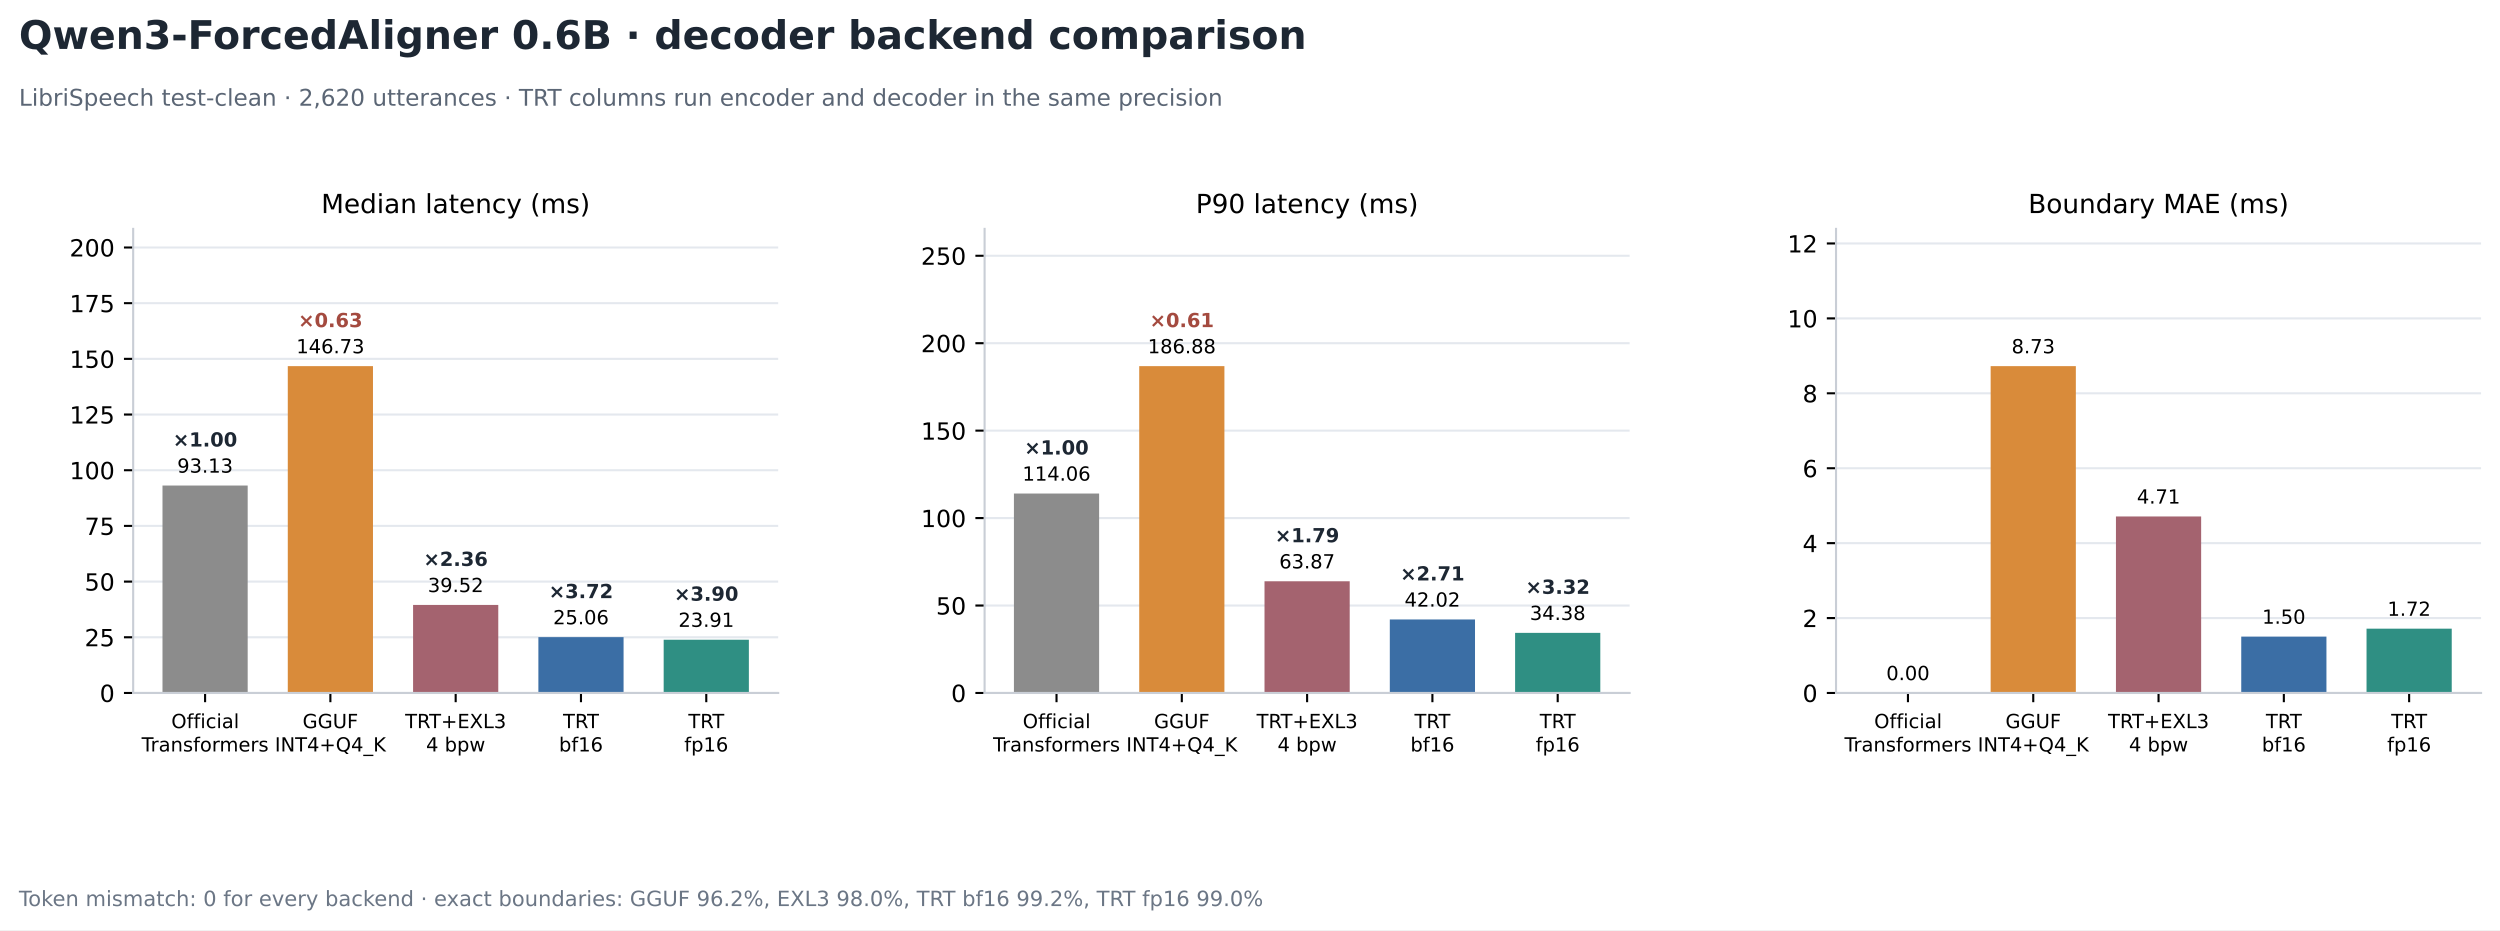
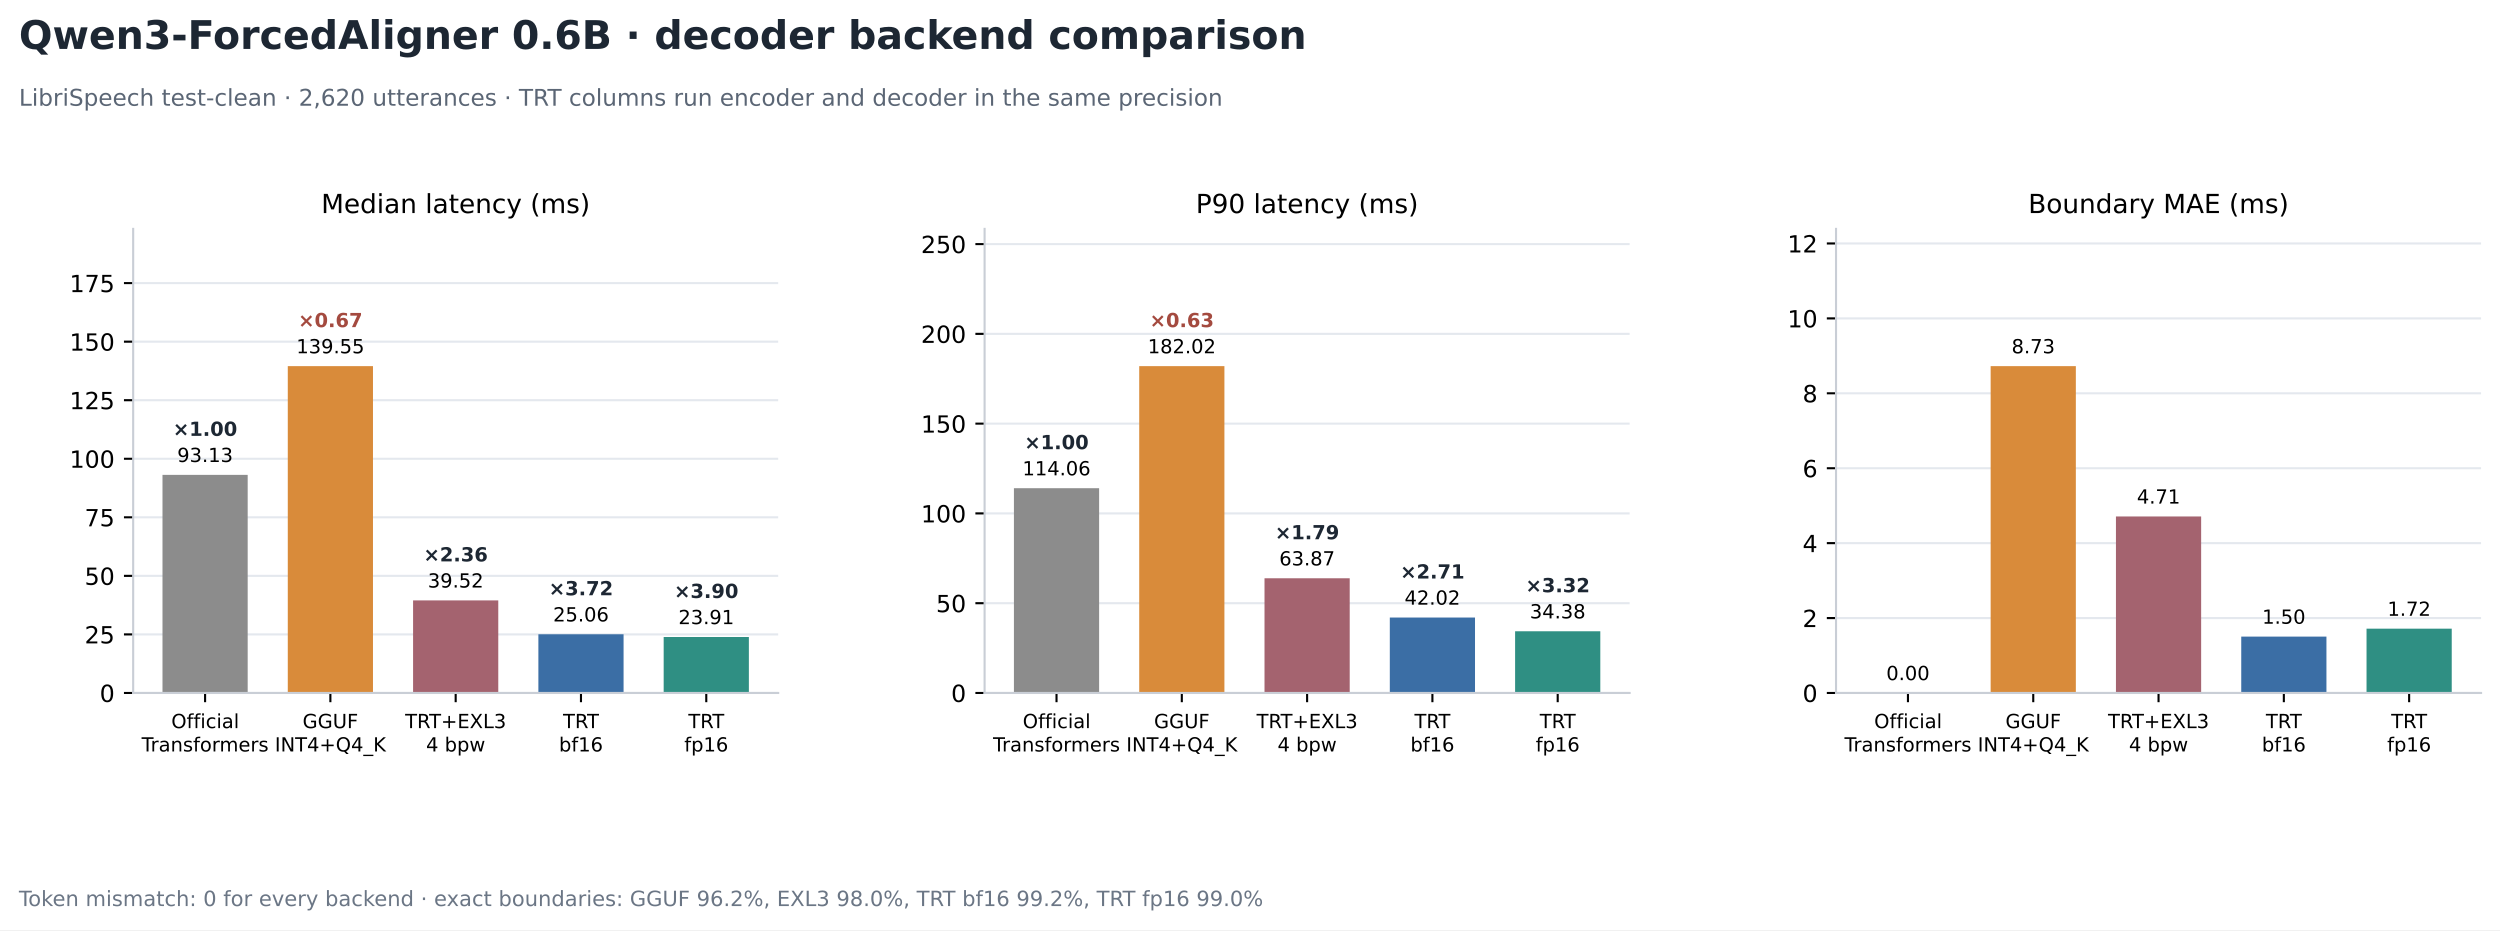
<svg xmlns="http://www.w3.org/2000/svg" xmlns:xlink="http://www.w3.org/1999/xlink" width="950.256pt" height="353.52pt" viewBox="0 0 950.256 353.52" version="1.1">
  <defs>
    <style type="text/css">*{stroke-linejoin: round; stroke-linecap: butt}</style>
  </defs>
  <g id="figure_1">
    <g id="patch_1">
      <path d="M 0 353.52 L 950.256 353.52 L 950.256 -0 L 0 -0 z " style="fill: #ffffff" />
    </g>
    <g id="axes_1">
      <g id="patch_2">
        <path d="M 50.616 263.398 L 295.792 263.398 L 295.792 86.998 L 50.616 86.998 z " style="fill: #ffffff" />
      </g>
      <g id="matplotlib.axis_1">
        <g id="xtick_1">
          <g id="line2d_1">
            <defs>
-               <path id="mdfc0610bb8" d="M 0 0 L 0 3.5 " style="stroke: #000000; stroke-width: 0.8" />
+               <path id="m111282c59d" d="M 0 0 L 0 3.5 " style="stroke: #000000; stroke-width: 0.8" />
            </defs>
            <g>
-               <use xlink:href="#mdfc0610bb8" x="77.953" y="263.398" style="stroke: #000000; stroke-width: 0.8" />
+               <use xlink:href="#m111282c59d" x="77.953" y="263.398" style="stroke: #000000; stroke-width: 0.8" />
            </g>
          </g>
          <g id="text_1">
            <text style="font-size: 7.4px; font-family: 'DejaVu Sans'" transform="translate(65.10534 276.7612)">Official</text>
            <text style="font-size: 7.4px; font-family: 'DejaVu Sans'" transform="translate(53.82438 285.6432)">Transformers</text>
          </g>
        </g>
        <g id="xtick_2">
          <g id="line2d_2">
            <g>
-               <use xlink:href="#mdfc0610bb8" x="125.578" y="263.398" style="stroke: #000000; stroke-width: 0.8" />
+               <use xlink:href="#m111282c59d" x="125.578" y="263.398" style="stroke: #000000; stroke-width: 0.8" />
            </g>
          </g>
          <g id="text_2">
            <text style="font-size: 7.4px; font-family: 'DejaVu Sans'" transform="translate(115.0086 276.7606)">GGUF</text>
            <text style="font-size: 7.4px; font-family: 'DejaVu Sans'" transform="translate(104.4613 285.6421)">INT4+Q4_K</text>
          </g>
        </g>
        <g id="xtick_3">
          <g id="line2d_3">
            <g>
-               <use xlink:href="#mdfc0610bb8" x="173.204" y="263.398" style="stroke: #000000; stroke-width: 0.8" />
+               <use xlink:href="#m111282c59d" x="173.204" y="263.398" style="stroke: #000000; stroke-width: 0.8" />
            </g>
          </g>
          <g id="text_3">
            <text style="font-size: 7.4px; font-family: 'DejaVu Sans'" transform="translate(153.994 276.7606)">TRT+EXL3</text>
            <text style="font-size: 7.4px; font-family: 'DejaVu Sans'" transform="translate(161.9501 285.6427)">4 bpw</text>
          </g>
        </g>
        <g id="xtick_4">
          <g id="line2d_4">
            <g>
-               <use xlink:href="#mdfc0610bb8" x="220.829" y="263.398" style="stroke: #000000; stroke-width: 0.8" />
+               <use xlink:href="#m111282c59d" x="220.829" y="263.398" style="stroke: #000000; stroke-width: 0.8" />
            </g>
          </g>
          <g id="text_4">
            <text style="font-size: 7.4px; font-family: 'DejaVu Sans'" transform="translate(214.0081 276.7606)">TRT</text>
            <text style="font-size: 7.4px; font-family: 'DejaVu Sans'" transform="translate(212.4697 285.6427)">bf16</text>
          </g>
        </g>
        <g id="xtick_5">
          <g id="line2d_5">
            <g>
-               <use xlink:href="#mdfc0610bb8" x="268.455" y="263.398" style="stroke: #000000; stroke-width: 0.8" />
+               <use xlink:href="#m111282c59d" x="268.455" y="263.398" style="stroke: #000000; stroke-width: 0.8" />
            </g>
          </g>
          <g id="text_5">
            <text style="font-size: 7.4px; font-family: 'DejaVu Sans'" transform="translate(261.6335 276.7606)">TRT</text>
            <text style="font-size: 7.4px; font-family: 'DejaVu Sans'" transform="translate(260.0951 285.6427)">fp16</text>
          </g>
        </g>
      </g>
      <g id="matplotlib.axis_2">
        <g id="ytick_1">
          <g id="line2d_6">
-             <path d="M 50.616 263.398 L 295.792 263.398 " clip-path="url(#ped32c83db3)" style="fill: none; stroke: #e4e8ee; stroke-width: 0.8; stroke-linecap: square" />
+             <path d="M 50.616 263.398 L 295.792 263.398 " clip-path="url(#pd861df0811)" style="fill: none; stroke: #e4e8ee; stroke-width: 0.8; stroke-linecap: square" />
          </g>
          <g id="line2d_7">
            <defs>
-               <path id="m15ec17595a" d="M 0 0 L -3.5 0 " style="stroke: #000000; stroke-width: 0.8" />
+               <path id="m800e1eadc6" d="M 0 0 L -3.5 0 " style="stroke: #000000; stroke-width: 0.8" />
            </defs>
            <g>
-               <use xlink:href="#m15ec17595a" x="50.616" y="263.398" style="stroke: #000000; stroke-width: 0.8" />
+               <use xlink:href="#m800e1eadc6" x="50.616" y="263.398" style="stroke: #000000; stroke-width: 0.8" />
            </g>
          </g>
          <g id="text_6">
            <text style="font-size: 9px; font-family: 'DejaVu Sans'; text-anchor: end" x="43.616" y="266.817" transform="rotate(-0 43.616 266.8166)">0</text>
          </g>
        </g>
        <g id="ytick_2">
          <g id="line2d_8">
-             <path d="M 50.616 242.232 L 295.792 242.232 " clip-path="url(#ped32c83db3)" style="fill: none; stroke: #e4e8ee; stroke-width: 0.8; stroke-linecap: square" />
+             <path d="M 50.616 241.142 L 295.792 241.142 " clip-path="url(#pd861df0811)" style="fill: none; stroke: #e4e8ee; stroke-width: 0.8; stroke-linecap: square" />
          </g>
          <g id="line2d_9">
            <g>
-               <use xlink:href="#m15ec17595a" x="50.616" y="242.232" style="stroke: #000000; stroke-width: 0.8" />
+               <use xlink:href="#m800e1eadc6" x="50.616" y="241.142" style="stroke: #000000; stroke-width: 0.8" />
            </g>
          </g>
          <g id="text_7">
-             <text style="font-size: 9px; font-family: 'DejaVu Sans'; text-anchor: end" x="43.616" y="245.65" transform="rotate(-0 43.616 245.6505)">25</text>
+             <text style="font-size: 9px; font-family: 'DejaVu Sans'; text-anchor: end" x="43.616" y="244.561" transform="rotate(-0 43.616 244.5614)">25</text>
          </g>
        </g>
        <g id="ytick_3">
          <g id="line2d_10">
-             <path d="M 50.616 221.065 L 295.792 221.065 " clip-path="url(#ped32c83db3)" style="fill: none; stroke: #e4e8ee; stroke-width: 0.8; stroke-linecap: square" />
+             <path d="M 50.616 218.887 L 295.792 218.887 " clip-path="url(#pd861df0811)" style="fill: none; stroke: #e4e8ee; stroke-width: 0.8; stroke-linecap: square" />
          </g>
          <g id="line2d_11">
            <g>
-               <use xlink:href="#m15ec17595a" x="50.616" y="221.065" style="stroke: #000000; stroke-width: 0.8" />
+               <use xlink:href="#m800e1eadc6" x="50.616" y="218.887" style="stroke: #000000; stroke-width: 0.8" />
            </g>
          </g>
          <g id="text_8">
-             <text style="font-size: 9px; font-family: 'DejaVu Sans'; text-anchor: end" x="43.616" y="224.484" transform="rotate(-0 43.616 224.4844)">50</text>
+             <text style="font-size: 9px; font-family: 'DejaVu Sans'; text-anchor: end" x="43.616" y="222.306" transform="rotate(-0 43.616 222.3061)">50</text>
          </g>
        </g>
        <g id="ytick_4">
          <g id="line2d_12">
-             <path d="M 50.616 199.899 L 295.792 199.899 " clip-path="url(#ped32c83db3)" style="fill: none; stroke: #e4e8ee; stroke-width: 0.8; stroke-linecap: square" />
+             <path d="M 50.616 196.632 L 295.792 196.632 " clip-path="url(#pd861df0811)" style="fill: none; stroke: #e4e8ee; stroke-width: 0.8; stroke-linecap: square" />
          </g>
          <g id="line2d_13">
            <g>
-               <use xlink:href="#m15ec17595a" x="50.616" y="199.899" style="stroke: #000000; stroke-width: 0.8" />
+               <use xlink:href="#m800e1eadc6" x="50.616" y="196.632" style="stroke: #000000; stroke-width: 0.8" />
            </g>
          </g>
          <g id="text_9">
-             <text style="font-size: 9px; font-family: 'DejaVu Sans'; text-anchor: end" x="43.616" y="203.318" transform="rotate(-0 43.616 203.3182)">75</text>
+             <text style="font-size: 9px; font-family: 'DejaVu Sans'; text-anchor: end" x="43.616" y="200.051" transform="rotate(-0 43.616 200.0509)">75</text>
          </g>
        </g>
        <g id="ytick_5">
          <g id="line2d_14">
-             <path d="M 50.616 178.733 L 295.792 178.733 " clip-path="url(#ped32c83db3)" style="fill: none; stroke: #e4e8ee; stroke-width: 0.8; stroke-linecap: square" />
+             <path d="M 50.616 174.377 L 295.792 174.377 " clip-path="url(#pd861df0811)" style="fill: none; stroke: #e4e8ee; stroke-width: 0.8; stroke-linecap: square" />
          </g>
          <g id="line2d_15">
            <g>
-               <use xlink:href="#m15ec17595a" x="50.616" y="178.733" style="stroke: #000000; stroke-width: 0.8" />
+               <use xlink:href="#m800e1eadc6" x="50.616" y="174.377" style="stroke: #000000; stroke-width: 0.8" />
            </g>
          </g>
          <g id="text_10">
-             <text style="font-size: 9px; font-family: 'DejaVu Sans'; text-anchor: end" x="43.616" y="182.152" transform="rotate(-0 43.616 182.1521)">100</text>
+             <text style="font-size: 9px; font-family: 'DejaVu Sans'; text-anchor: end" x="43.616" y="177.796" transform="rotate(-0 43.616 177.7957)">100</text>
          </g>
        </g>
        <g id="ytick_6">
          <g id="line2d_16">
-             <path d="M 50.616 157.567 L 295.792 157.567 " clip-path="url(#ped32c83db3)" style="fill: none; stroke: #e4e8ee; stroke-width: 0.8; stroke-linecap: square" />
+             <path d="M 50.616 152.122 L 295.792 152.122 " clip-path="url(#pd861df0811)" style="fill: none; stroke: #e4e8ee; stroke-width: 0.8; stroke-linecap: square" />
          </g>
          <g id="line2d_17">
            <g>
-               <use xlink:href="#m15ec17595a" x="50.616" y="157.567" style="stroke: #000000; stroke-width: 0.8" />
+               <use xlink:href="#m800e1eadc6" x="50.616" y="152.122" style="stroke: #000000; stroke-width: 0.8" />
            </g>
          </g>
          <g id="text_11">
-             <text style="font-size: 9px; font-family: 'DejaVu Sans'; text-anchor: end" x="43.616" y="160.986" transform="rotate(-0 43.616 160.986)">125</text>
+             <text style="font-size: 9px; font-family: 'DejaVu Sans'; text-anchor: end" x="43.616" y="155.54" transform="rotate(-0 43.616 155.5405)">125</text>
          </g>
        </g>
        <g id="ytick_7">
          <g id="line2d_18">
-             <path d="M 50.616 136.401 L 295.792 136.401 " clip-path="url(#ped32c83db3)" style="fill: none; stroke: #e4e8ee; stroke-width: 0.8; stroke-linecap: square" />
+             <path d="M 50.616 129.866 L 295.792 129.866 " clip-path="url(#pd861df0811)" style="fill: none; stroke: #e4e8ee; stroke-width: 0.8; stroke-linecap: square" />
          </g>
          <g id="line2d_19">
            <g>
-               <use xlink:href="#m15ec17595a" x="50.616" y="136.401" style="stroke: #000000; stroke-width: 0.8" />
+               <use xlink:href="#m800e1eadc6" x="50.616" y="129.866" style="stroke: #000000; stroke-width: 0.8" />
            </g>
          </g>
          <g id="text_12">
-             <text style="font-size: 9px; font-family: 'DejaVu Sans'; text-anchor: end" x="43.616" y="139.82" transform="rotate(-0 43.616 139.8199)">150</text>
+             <text style="font-size: 9px; font-family: 'DejaVu Sans'; text-anchor: end" x="43.616" y="133.285" transform="rotate(-0 43.616 133.2852)">150</text>
          </g>
        </g>
        <g id="ytick_8">
          <g id="line2d_20">
-             <path d="M 50.616 115.235 L 295.792 115.235 " clip-path="url(#ped32c83db3)" style="fill: none; stroke: #e4e8ee; stroke-width: 0.8; stroke-linecap: square" />
+             <path d="M 50.616 107.611 L 295.792 107.611 " clip-path="url(#pd861df0811)" style="fill: none; stroke: #e4e8ee; stroke-width: 0.8; stroke-linecap: square" />
          </g>
          <g id="line2d_21">
            <g>
-               <use xlink:href="#m15ec17595a" x="50.616" y="115.235" style="stroke: #000000; stroke-width: 0.8" />
+               <use xlink:href="#m800e1eadc6" x="50.616" y="107.611" style="stroke: #000000; stroke-width: 0.8" />
            </g>
          </g>
          <g id="text_13">
-             <text style="font-size: 9px; font-family: 'DejaVu Sans'; text-anchor: end" x="43.616" y="118.654" transform="rotate(-0 43.616 118.6538)">175</text>
-           </g>
-         </g>
-         <g id="ytick_9">
-           <g id="line2d_22">
-             <path d="M 50.616 94.069 L 295.792 94.069 " clip-path="url(#ped32c83db3)" style="fill: none; stroke: #e4e8ee; stroke-width: 0.8; stroke-linecap: square" />
-           </g>
-           <g id="line2d_23">
-             <g>
-               <use xlink:href="#m15ec17595a" x="50.616" y="94.069" style="stroke: #000000; stroke-width: 0.8" />
-             </g>
-           </g>
-           <g id="text_14">
-             <text style="font-size: 9px; font-family: 'DejaVu Sans'; text-anchor: end" x="43.616" y="97.488" transform="rotate(-0 43.616 97.48765)">200</text>
+             <text style="font-size: 9px; font-family: 'DejaVu Sans'; text-anchor: end" x="43.616" y="111.03" transform="rotate(-0 43.616 111.03)">175</text>
          </g>
        </g>
      </g>
      <g id="patch_3">
-         <path d="M 61.76 263.398 L 94.146 263.398 L 94.146 184.552 L 61.76 184.552 z " clip-path="url(#ped32c83db3)" style="fill: #8c8c8c" />
+         <path d="M 61.76 263.398 L 94.146 263.398 L 94.146 180.495 L 61.76 180.495 z " clip-path="url(#pd861df0811)" style="fill: #8c8c8c" />
      </g>
      <g id="patch_4">
-         <path d="M 109.386 263.398 L 141.771 263.398 L 141.771 139.172 L 109.386 139.172 z " clip-path="url(#ped32c83db3)" style="fill: #d98b3a" />
+         <path d="M 109.386 263.398 L 141.771 263.398 L 141.771 139.172 L 109.386 139.172 z " clip-path="url(#pd861df0811)" style="fill: #d98b3a" />
      </g>
      <g id="patch_5">
-         <path d="M 157.011 263.398 L 189.397 263.398 L 189.397 229.94 L 157.011 229.94 z " clip-path="url(#ped32c83db3)" style="fill: #a4636f" />
+         <path d="M 157.011 263.398 L 189.397 263.398 L 189.397 228.219 L 157.011 228.219 z " clip-path="url(#pd861df0811)" style="fill: #a4636f" />
      </g>
      <g id="patch_6">
-         <path d="M 204.637 263.398 L 237.022 263.398 L 237.022 242.183 L 204.637 242.183 z " clip-path="url(#ped32c83db3)" style="fill: #3b6ea5" />
+         <path d="M 204.637 263.398 L 237.022 263.398 L 237.022 241.091 L 204.637 241.091 z " clip-path="url(#pd861df0811)" style="fill: #3b6ea5" />
      </g>
      <g id="patch_7">
-         <path d="M 252.262 263.398 L 284.647 263.398 L 284.647 243.157 L 252.262 243.157 z " clip-path="url(#ped32c83db3)" style="fill: #2f8f83" />
+         <path d="M 252.262 263.398 L 284.647 263.398 L 284.647 242.116 L 252.262 242.116 z " clip-path="url(#pd861df0811)" style="fill: #2f8f83" />
      </g>
      <g id="patch_8">
        <path d="M 50.616 263.398 L 50.616 86.998 " style="fill: none; stroke: #c9ced6; stroke-width: 0.8; stroke-linejoin: miter; stroke-linecap: square" />
      </g>
      <g id="patch_9">
        <path d="M 50.616 263.398 L 295.792 263.398 " style="fill: none; stroke: #c9ced6; stroke-width: 0.8; stroke-linejoin: miter; stroke-linecap: square" />
      </g>
+       <g id="text_14">
+         <text style="font-size: 7.4px; font-family: 'DejaVu Sans'; text-anchor: middle" x="77.953" y="175.611" transform="rotate(-0 77.95301 175.6113)">93.13</text>
+       </g>
      <g id="text_15">
-         <text style="font-size: 7.4px; font-family: 'DejaVu Sans'; text-anchor: middle" x="77.953" y="179.668" transform="rotate(-0 77.95301 179.6683)">93.13</text>
+         <text style="font-size: 7.4px; font-family: 'DejaVu Sans'; text-anchor: middle" x="125.578" y="134.289" transform="rotate(-0 125.5785 134.2889)">139.55</text>
      </g>
      <g id="text_16">
-         <text style="font-size: 7.4px; font-family: 'DejaVu Sans'; text-anchor: middle" x="125.578" y="134.289" transform="rotate(-0 125.5785 134.2889)">146.73</text>
+         <text style="font-size: 7.4px; font-family: 'DejaVu Sans'; text-anchor: middle" x="173.204" y="223.336" transform="rotate(-0 173.2039 223.3356)">39.52</text>
      </g>
      <g id="text_17">
-         <text style="font-size: 7.4px; font-family: 'DejaVu Sans'; text-anchor: middle" x="173.204" y="225.057" transform="rotate(-0 173.2039 225.0571)">39.52</text>
+         <text style="font-size: 7.4px; font-family: 'DejaVu Sans'; text-anchor: middle" x="220.829" y="236.208" transform="rotate(-0 220.8294 236.2079)">25.06</text>
      </g>
      <g id="text_18">
-         <text style="font-size: 7.4px; font-family: 'DejaVu Sans'; text-anchor: middle" x="220.829" y="237.299" transform="rotate(-0 220.8294 237.2995)">25.06</text>
+         <text style="font-size: 7.4px; font-family: 'DejaVu Sans'; text-anchor: middle" x="268.455" y="237.232" transform="rotate(-0 268.4548 237.2324)">23.91</text>
      </g>
      <g id="text_19">
-         <text style="font-size: 7.4px; font-family: 'DejaVu Sans'; text-anchor: middle" x="268.455" y="238.274" transform="rotate(-0 268.4548 238.2739)">23.91</text>
+         <text style="font-weight: 700; font-size: 7.4px; font-family: 'DejaVu Sans'; text-anchor: middle; fill: #1d2733" x="77.953" y="165.673" transform="rotate(-0 77.95301 165.6733)">×1.00</text>
      </g>
      <g id="text_20">
-         <text style="font-weight: 700; font-size: 7.4px; font-family: 'DejaVu Sans'; text-anchor: middle; fill: #1d2733" x="77.953" y="169.73" transform="rotate(-0 77.95301 169.7303)">×1.00</text>
+         <text style="font-weight: 700; font-size: 7.4px; font-family: 'DejaVu Sans'; text-anchor: middle; fill: #a44a3f" x="125.578" y="124.351" transform="rotate(-0 125.5785 124.3509)">×0.67</text>
      </g>
      <g id="text_21">
-         <text style="font-weight: 700; font-size: 7.4px; font-family: 'DejaVu Sans'; text-anchor: middle; fill: #a44a3f" x="125.578" y="124.351" transform="rotate(-0 125.5785 124.3509)">×0.63</text>
+         <text style="font-weight: 700; font-size: 7.4px; font-family: 'DejaVu Sans'; text-anchor: middle; fill: #1d2733" x="173.204" y="213.398" transform="rotate(-0 173.2039 213.3976)">×2.36</text>
      </g>
      <g id="text_22">
-         <text style="font-weight: 700; font-size: 7.4px; font-family: 'DejaVu Sans'; text-anchor: middle; fill: #1d2733" x="173.204" y="215.119" transform="rotate(-0 173.2039 215.1191)">×2.36</text>
+         <text style="font-weight: 700; font-size: 7.4px; font-family: 'DejaVu Sans'; text-anchor: middle; fill: #1d2733" x="220.829" y="226.27" transform="rotate(-0 220.8294 226.2698)">×3.72</text>
      </g>
      <g id="text_23">
-         <text style="font-weight: 700; font-size: 7.4px; font-family: 'DejaVu Sans'; text-anchor: middle; fill: #1d2733" x="220.829" y="227.361" transform="rotate(-0 220.8294 227.3615)">×3.72</text>
+         <text style="font-weight: 700; font-size: 7.4px; font-family: 'DejaVu Sans'; text-anchor: middle; fill: #1d2733" x="268.455" y="227.294" transform="rotate(-0 268.4548 227.2944)">×3.90</text>
      </g>
      <g id="text_24">
-         <text style="font-weight: 700; font-size: 7.4px; font-family: 'DejaVu Sans'; text-anchor: middle; fill: #1d2733" x="268.455" y="228.336" transform="rotate(-0 268.4548 228.3359)">×3.90</text>
-       </g>
-       <g id="text_25">
        <text style="font-size: 10px; font-family: 'DejaVu Sans'; text-anchor: middle" x="173.204" y="80.998" transform="rotate(-0 173.2039 80.99766)">Median latency (ms)</text>
      </g>
    </g>
    <g id="axes_2">
      <g id="patch_10">
        <path d="M 374.248 263.398 L 619.424 263.398 L 619.424 86.998 L 374.248 86.998 z " style="fill: #ffffff" />
      </g>
      <g id="matplotlib.axis_3">
        <g id="xtick_6">
-           <g id="line2d_24">
-             <g>
-               <use xlink:href="#mdfc0610bb8" x="401.585" y="263.398" style="stroke: #000000; stroke-width: 0.8" />
-             </g>
-           </g>
-           <g id="text_26">
+           <g id="line2d_22">
+             <g>
+               <use xlink:href="#m111282c59d" x="401.585" y="263.398" style="stroke: #000000; stroke-width: 0.8" />
+             </g>
+           </g>
+           <g id="text_25">
            <text style="font-size: 7.4px; font-family: 'DejaVu Sans'" transform="translate(388.7374 276.7612)">Official</text>
            <text style="font-size: 7.4px; font-family: 'DejaVu Sans'" transform="translate(377.4565 285.6432)">Transformers</text>
          </g>
        </g>
        <g id="xtick_7">
-           <g id="line2d_25">
-             <g>
-               <use xlink:href="#mdfc0610bb8" x="449.211" y="263.398" style="stroke: #000000; stroke-width: 0.8" />
-             </g>
-           </g>
-           <g id="text_27">
+           <g id="line2d_23">
+             <g>
+               <use xlink:href="#m111282c59d" x="449.211" y="263.398" style="stroke: #000000; stroke-width: 0.8" />
+             </g>
+           </g>
+           <g id="text_26">
            <text style="font-size: 7.4px; font-family: 'DejaVu Sans'" transform="translate(438.6407 276.7606)">GGUF</text>
            <text style="font-size: 7.4px; font-family: 'DejaVu Sans'" transform="translate(428.0934 285.6421)">INT4+Q4_K</text>
          </g>
        </g>
        <g id="xtick_8">
-           <g id="line2d_26">
-             <g>
-               <use xlink:href="#mdfc0610bb8" x="496.836" y="263.398" style="stroke: #000000; stroke-width: 0.8" />
-             </g>
-           </g>
-           <g id="text_28">
+           <g id="line2d_24">
+             <g>
+               <use xlink:href="#m111282c59d" x="496.836" y="263.398" style="stroke: #000000; stroke-width: 0.8" />
+             </g>
+           </g>
+           <g id="text_27">
            <text style="font-size: 7.4px; font-family: 'DejaVu Sans'" transform="translate(477.6261 276.7606)">TRT+EXL3</text>
            <text style="font-size: 7.4px; font-family: 'DejaVu Sans'" transform="translate(485.5822 285.6427)">4 bpw</text>
          </g>
        </g>
        <g id="xtick_9">
-           <g id="line2d_27">
-             <g>
-               <use xlink:href="#mdfc0610bb8" x="544.461" y="263.398" style="stroke: #000000; stroke-width: 0.8" />
-             </g>
-           </g>
-           <g id="text_29">
+           <g id="line2d_25">
+             <g>
+               <use xlink:href="#m111282c59d" x="544.461" y="263.398" style="stroke: #000000; stroke-width: 0.8" />
+             </g>
+           </g>
+           <g id="text_28">
            <text style="font-size: 7.4px; font-family: 'DejaVu Sans'" transform="translate(537.6402 276.7606)">TRT</text>
            <text style="font-size: 7.4px; font-family: 'DejaVu Sans'" transform="translate(536.1018 285.6427)">bf16</text>
          </g>
        </g>
        <g id="xtick_10">
-           <g id="line2d_28">
-             <g>
-               <use xlink:href="#mdfc0610bb8" x="592.087" y="263.398" style="stroke: #000000; stroke-width: 0.8" />
-             </g>
-           </g>
-           <g id="text_30">
+           <g id="line2d_26">
+             <g>
+               <use xlink:href="#m111282c59d" x="592.087" y="263.398" style="stroke: #000000; stroke-width: 0.8" />
+             </g>
+           </g>
+           <g id="text_29">
            <text style="font-size: 7.4px; font-family: 'DejaVu Sans'" transform="translate(585.2656 276.7606)">TRT</text>
            <text style="font-size: 7.4px; font-family: 'DejaVu Sans'" transform="translate(583.7272 285.6427)">fp16</text>
          </g>
        </g>
      </g>
      <g id="matplotlib.axis_4">
+         <g id="ytick_9">
+           <g id="line2d_27">
+             <path d="M 374.248 263.398 L 619.424 263.398 " clip-path="url(#p7e9888cdc1)" style="fill: none; stroke: #e4e8ee; stroke-width: 0.8; stroke-linecap: square" />
+           </g>
+           <g id="line2d_28">
+             <g>
+               <use xlink:href="#m800e1eadc6" x="374.248" y="263.398" style="stroke: #000000; stroke-width: 0.8" />
+             </g>
+           </g>
+           <g id="text_30">
+             <text style="font-size: 9px; font-family: 'DejaVu Sans'; text-anchor: end" x="367.248" y="266.817" transform="rotate(-0 367.2481 266.8166)">0</text>
+           </g>
+         </g>
        <g id="ytick_10">
          <g id="line2d_29">
-             <path d="M 374.248 263.398 L 619.424 263.398 " clip-path="url(#p9fd1237453)" style="fill: none; stroke: #e4e8ee; stroke-width: 0.8; stroke-linecap: square" />
+             <path d="M 374.248 229.274 L 619.424 229.274 " clip-path="url(#p7e9888cdc1)" style="fill: none; stroke: #e4e8ee; stroke-width: 0.8; stroke-linecap: square" />
          </g>
          <g id="line2d_30">
            <g>
-               <use xlink:href="#m15ec17595a" x="374.248" y="263.398" style="stroke: #000000; stroke-width: 0.8" />
+               <use xlink:href="#m800e1eadc6" x="374.248" y="229.274" style="stroke: #000000; stroke-width: 0.8" />
            </g>
          </g>
          <g id="text_31">
-             <text style="font-size: 9px; font-family: 'DejaVu Sans'; text-anchor: end" x="367.248" y="266.817" transform="rotate(-0 367.2481 266.8166)">0</text>
+             <text style="font-size: 9px; font-family: 'DejaVu Sans'; text-anchor: end" x="367.248" y="232.693" transform="rotate(-0 367.2481 232.693)">50</text>
          </g>
        </g>
        <g id="ytick_11">
          <g id="line2d_31">
-             <path d="M 374.248 230.161 L 619.424 230.161 " clip-path="url(#p9fd1237453)" style="fill: none; stroke: #e4e8ee; stroke-width: 0.8; stroke-linecap: square" />
+             <path d="M 374.248 195.15 L 619.424 195.15 " clip-path="url(#p7e9888cdc1)" style="fill: none; stroke: #e4e8ee; stroke-width: 0.8; stroke-linecap: square" />
          </g>
          <g id="line2d_32">
            <g>
-               <use xlink:href="#m15ec17595a" x="374.248" y="230.161" style="stroke: #000000; stroke-width: 0.8" />
+               <use xlink:href="#m800e1eadc6" x="374.248" y="195.15" style="stroke: #000000; stroke-width: 0.8" />
            </g>
          </g>
          <g id="text_32">
-             <text style="font-size: 9px; font-family: 'DejaVu Sans'; text-anchor: end" x="367.248" y="233.58" transform="rotate(-0 367.2481 233.58)">50</text>
+             <text style="font-size: 9px; font-family: 'DejaVu Sans'; text-anchor: end" x="367.248" y="198.569" transform="rotate(-0 367.2481 198.5694)">100</text>
          </g>
        </g>
        <g id="ytick_12">
          <g id="line2d_33">
-             <path d="M 374.248 196.924 L 619.424 196.924 " clip-path="url(#p9fd1237453)" style="fill: none; stroke: #e4e8ee; stroke-width: 0.8; stroke-linecap: square" />
+             <path d="M 374.248 161.027 L 619.424 161.027 " clip-path="url(#p7e9888cdc1)" style="fill: none; stroke: #e4e8ee; stroke-width: 0.8; stroke-linecap: square" />
          </g>
          <g id="line2d_34">
            <g>
-               <use xlink:href="#m15ec17595a" x="374.248" y="196.924" style="stroke: #000000; stroke-width: 0.8" />
+               <use xlink:href="#m800e1eadc6" x="374.248" y="161.027" style="stroke: #000000; stroke-width: 0.8" />
            </g>
          </g>
          <g id="text_33">
-             <text style="font-size: 9px; font-family: 'DejaVu Sans'; text-anchor: end" x="367.248" y="200.343" transform="rotate(-0 367.2481 200.3434)">100</text>
+             <text style="font-size: 9px; font-family: 'DejaVu Sans'; text-anchor: end" x="367.248" y="164.446" transform="rotate(-0 367.2481 164.4458)">150</text>
          </g>
        </g>
        <g id="ytick_13">
          <g id="line2d_35">
-             <path d="M 374.248 163.688 L 619.424 163.688 " clip-path="url(#p9fd1237453)" style="fill: none; stroke: #e4e8ee; stroke-width: 0.8; stroke-linecap: square" />
+             <path d="M 374.248 126.903 L 619.424 126.903 " clip-path="url(#p7e9888cdc1)" style="fill: none; stroke: #e4e8ee; stroke-width: 0.8; stroke-linecap: square" />
          </g>
          <g id="line2d_36">
            <g>
-               <use xlink:href="#m15ec17595a" x="374.248" y="163.688" style="stroke: #000000; stroke-width: 0.8" />
+               <use xlink:href="#m800e1eadc6" x="374.248" y="126.903" style="stroke: #000000; stroke-width: 0.8" />
            </g>
          </g>
          <g id="text_34">
-             <text style="font-size: 9px; font-family: 'DejaVu Sans'; text-anchor: end" x="367.248" y="167.107" transform="rotate(-0 367.2481 167.1067)">150</text>
+             <text style="font-size: 9px; font-family: 'DejaVu Sans'; text-anchor: end" x="367.248" y="130.322" transform="rotate(-0 367.2481 130.3222)">200</text>
          </g>
        </g>
        <g id="ytick_14">
          <g id="line2d_37">
-             <path d="M 374.248 130.451 L 619.424 130.451 " clip-path="url(#p9fd1237453)" style="fill: none; stroke: #e4e8ee; stroke-width: 0.8; stroke-linecap: square" />
+             <path d="M 374.248 92.78 L 619.424 92.78 " clip-path="url(#p7e9888cdc1)" style="fill: none; stroke: #e4e8ee; stroke-width: 0.8; stroke-linecap: square" />
          </g>
          <g id="line2d_38">
            <g>
-               <use xlink:href="#m15ec17595a" x="374.248" y="130.451" style="stroke: #000000; stroke-width: 0.8" />
+               <use xlink:href="#m800e1eadc6" x="374.248" y="92.78" style="stroke: #000000; stroke-width: 0.8" />
            </g>
          </g>
          <g id="text_35">
-             <text style="font-size: 9px; font-family: 'DejaVu Sans'; text-anchor: end" x="367.248" y="133.87" transform="rotate(-0 367.2481 133.8701)">200</text>
-           </g>
-         </g>
-         <g id="ytick_15">
-           <g id="line2d_39">
-             <path d="M 374.248 97.215 L 619.424 97.215 " clip-path="url(#p9fd1237453)" style="fill: none; stroke: #e4e8ee; stroke-width: 0.8; stroke-linecap: square" />
-           </g>
-           <g id="line2d_40">
-             <g>
-               <use xlink:href="#m15ec17595a" x="374.248" y="97.215" style="stroke: #000000; stroke-width: 0.8" />
-             </g>
-           </g>
-           <g id="text_36">
-             <text style="font-size: 9px; font-family: 'DejaVu Sans'; text-anchor: end" x="367.248" y="100.633" transform="rotate(-0 367.2481 100.6335)">250</text>
+             <text style="font-size: 9px; font-family: 'DejaVu Sans'; text-anchor: end" x="367.248" y="96.199" transform="rotate(-0 367.2481 96.19856)">250</text>
          </g>
        </g>
      </g>
      <g id="patch_11">
-         <path d="M 385.392 263.398 L 417.778 263.398 L 417.778 187.58 L 385.392 187.58 z " clip-path="url(#p9fd1237453)" style="fill: #8c8c8c" />
+         <path d="M 385.392 263.398 L 417.778 263.398 L 417.778 185.557 L 385.392 185.557 z " clip-path="url(#p7e9888cdc1)" style="fill: #8c8c8c" />
      </g>
      <g id="patch_12">
-         <path d="M 433.018 263.398 L 465.403 263.398 L 465.403 139.172 L 433.018 139.172 z " clip-path="url(#p9fd1237453)" style="fill: #d98b3a" />
+         <path d="M 433.018 263.398 L 465.403 263.398 L 465.403 139.172 L 433.018 139.172 z " clip-path="url(#p7e9888cdc1)" style="fill: #d98b3a" />
      </g>
      <g id="patch_13">
-         <path d="M 480.643 263.398 L 513.029 263.398 L 513.029 220.94 L 480.643 220.94 z " clip-path="url(#p9fd1237453)" style="fill: #a4636f" />
+         <path d="M 480.643 263.398 L 513.029 263.398 L 513.029 219.807 L 480.643 219.807 z " clip-path="url(#p7e9888cdc1)" style="fill: #a4636f" />
      </g>
      <g id="patch_14">
-         <path d="M 528.269 263.398 L 560.654 263.398 L 560.654 235.463 L 528.269 235.463 z " clip-path="url(#p9fd1237453)" style="fill: #3b6ea5" />
+         <path d="M 528.269 263.398 L 560.654 263.398 L 560.654 234.717 L 528.269 234.717 z " clip-path="url(#p7e9888cdc1)" style="fill: #3b6ea5" />
      </g>
      <g id="patch_15">
-         <path d="M 575.894 263.398 L 608.28 263.398 L 608.28 240.543 L 575.894 240.543 z " clip-path="url(#p9fd1237453)" style="fill: #2f8f83" />
+         <path d="M 575.894 263.398 L 608.28 263.398 L 608.28 239.933 L 575.894 239.933 z " clip-path="url(#p7e9888cdc1)" style="fill: #2f8f83" />
      </g>
      <g id="patch_16">
        <path d="M 374.248 263.398 L 374.248 86.998 " style="fill: none; stroke: #c9ced6; stroke-width: 0.8; stroke-linejoin: miter; stroke-linecap: square" />
      </g>
      <g id="patch_17">
        <path d="M 374.248 263.398 L 619.424 263.398 " style="fill: none; stroke: #c9ced6; stroke-width: 0.8; stroke-linejoin: miter; stroke-linecap: square" />
      </g>
+       <g id="text_36">
+         <text style="font-size: 7.4px; font-family: 'DejaVu Sans'; text-anchor: middle" x="401.585" y="180.673" transform="rotate(-0 401.5851 180.6732)">114.06</text>
+       </g>
      <g id="text_37">
-         <text style="font-size: 7.4px; font-family: 'DejaVu Sans'; text-anchor: middle" x="401.585" y="182.697" transform="rotate(-0 401.5851 182.6966)">114.06</text>
+         <text style="font-size: 7.4px; font-family: 'DejaVu Sans'; text-anchor: middle" x="449.211" y="134.289" transform="rotate(-0 449.2105 134.2889)">182.02</text>
      </g>
      <g id="text_38">
-         <text style="font-size: 7.4px; font-family: 'DejaVu Sans'; text-anchor: middle" x="449.211" y="134.289" transform="rotate(-0 449.2105 134.2889)">186.88</text>
+         <text style="font-size: 7.4px; font-family: 'DejaVu Sans'; text-anchor: middle" x="496.836" y="214.924" transform="rotate(-0 496.836 214.9237)">63.87</text>
      </g>
      <g id="text_39">
-         <text style="font-size: 7.4px; font-family: 'DejaVu Sans'; text-anchor: middle" x="496.836" y="216.057" transform="rotate(-0 496.836 216.0567)">63.87</text>
+         <text style="font-size: 7.4px; font-family: 'DejaVu Sans'; text-anchor: middle" x="544.461" y="229.834" transform="rotate(-0 544.4615 229.8341)">42.02</text>
      </g>
      <g id="text_40">
-         <text style="font-size: 7.4px; font-family: 'DejaVu Sans'; text-anchor: middle" x="544.461" y="230.58" transform="rotate(-0 544.4615 230.5796)">42.02</text>
+         <text style="font-size: 7.4px; font-family: 'DejaVu Sans'; text-anchor: middle" x="592.087" y="235.05" transform="rotate(-0 592.0869 235.05)">34.38</text>
      </g>
      <g id="text_41">
-         <text style="font-size: 7.4px; font-family: 'DejaVu Sans'; text-anchor: middle" x="592.087" y="235.66" transform="rotate(-0 592.0869 235.6599)">34.38</text>
+         <text style="font-weight: 700; font-size: 7.4px; font-family: 'DejaVu Sans'; text-anchor: middle; fill: #1d2733" x="401.585" y="170.735" transform="rotate(-0 401.5851 170.7352)">×1.00</text>
      </g>
      <g id="text_42">
-         <text style="font-weight: 700; font-size: 7.4px; font-family: 'DejaVu Sans'; text-anchor: middle; fill: #1d2733" x="401.585" y="172.759" transform="rotate(-0 401.5851 172.7585)">×1.00</text>
+         <text style="font-weight: 700; font-size: 7.4px; font-family: 'DejaVu Sans'; text-anchor: middle; fill: #a44a3f" x="449.211" y="124.351" transform="rotate(-0 449.2105 124.3509)">×0.63</text>
      </g>
      <g id="text_43">
-         <text style="font-weight: 700; font-size: 7.4px; font-family: 'DejaVu Sans'; text-anchor: middle; fill: #a44a3f" x="449.211" y="124.351" transform="rotate(-0 449.2105 124.3509)">×0.61</text>
+         <text style="font-weight: 700; font-size: 7.4px; font-family: 'DejaVu Sans'; text-anchor: middle; fill: #1d2733" x="496.836" y="204.986" transform="rotate(-0 496.836 204.9857)">×1.79</text>
      </g>
      <g id="text_44">
-         <text style="font-weight: 700; font-size: 7.4px; font-family: 'DejaVu Sans'; text-anchor: middle; fill: #1d2733" x="496.836" y="206.119" transform="rotate(-0 496.836 206.1187)">×1.79</text>
+         <text style="font-weight: 700; font-size: 7.4px; font-family: 'DejaVu Sans'; text-anchor: middle; fill: #1d2733" x="544.461" y="219.896" transform="rotate(-0 544.4615 219.8961)">×2.71</text>
      </g>
      <g id="text_45">
-         <text style="font-weight: 700; font-size: 7.4px; font-family: 'DejaVu Sans'; text-anchor: middle; fill: #1d2733" x="544.461" y="220.642" transform="rotate(-0 544.4615 220.6416)">×2.71</text>
+         <text style="font-weight: 700; font-size: 7.4px; font-family: 'DejaVu Sans'; text-anchor: middle; fill: #1d2733" x="592.087" y="225.112" transform="rotate(-0 592.0869 225.112)">×3.32</text>
      </g>
      <g id="text_46">
-         <text style="font-weight: 700; font-size: 7.4px; font-family: 'DejaVu Sans'; text-anchor: middle; fill: #1d2733" x="592.087" y="225.722" transform="rotate(-0 592.0869 225.7219)">×3.32</text>
-       </g>
-       <g id="text_47">
        <text style="font-size: 10px; font-family: 'DejaVu Sans'; text-anchor: middle" x="496.836" y="80.998" transform="rotate(-0 496.836 80.99766)">P90 latency (ms)</text>
      </g>
    </g>
    <g id="axes_3">
      <g id="patch_18">
        <path d="M 697.88 263.398 L 943.056 263.398 L 943.056 86.998 L 697.88 86.998 z " style="fill: #ffffff" />
      </g>
      <g id="matplotlib.axis_5">
        <g id="xtick_11">
-           <g id="line2d_41">
-             <g>
-               <use xlink:href="#mdfc0610bb8" x="725.217" y="263.398" style="stroke: #000000; stroke-width: 0.8" />
-             </g>
-           </g>
-           <g id="text_48">
+           <g id="line2d_39">
+             <g>
+               <use xlink:href="#m111282c59d" x="725.217" y="263.398" style="stroke: #000000; stroke-width: 0.8" />
+             </g>
+           </g>
+           <g id="text_47">
            <text style="font-size: 7.4px; font-family: 'DejaVu Sans'" transform="translate(712.3695 276.7612)">Official</text>
            <text style="font-size: 7.4px; font-family: 'DejaVu Sans'" transform="translate(701.0886 285.6432)">Transformers</text>
          </g>
        </g>
        <g id="xtick_12">
-           <g id="line2d_42">
-             <g>
-               <use xlink:href="#mdfc0610bb8" x="772.843" y="263.398" style="stroke: #000000; stroke-width: 0.8" />
-             </g>
-           </g>
-           <g id="text_49">
+           <g id="line2d_40">
+             <g>
+               <use xlink:href="#m111282c59d" x="772.843" y="263.398" style="stroke: #000000; stroke-width: 0.8" />
+             </g>
+           </g>
+           <g id="text_48">
            <text style="font-size: 7.4px; font-family: 'DejaVu Sans'" transform="translate(762.2728 276.7606)">GGUF</text>
            <text style="font-size: 7.4px; font-family: 'DejaVu Sans'" transform="translate(751.7255 285.6421)">INT4+Q4_K</text>
          </g>
        </g>
        <g id="xtick_13">
-           <g id="line2d_43">
-             <g>
-               <use xlink:href="#mdfc0610bb8" x="820.468" y="263.398" style="stroke: #000000; stroke-width: 0.8" />
-             </g>
-           </g>
-           <g id="text_50">
+           <g id="line2d_41">
+             <g>
+               <use xlink:href="#m111282c59d" x="820.468" y="263.398" style="stroke: #000000; stroke-width: 0.8" />
+             </g>
+           </g>
+           <g id="text_49">
            <text style="font-size: 7.4px; font-family: 'DejaVu Sans'" transform="translate(801.2582 276.7606)">TRT+EXL3</text>
            <text style="font-size: 7.4px; font-family: 'DejaVu Sans'" transform="translate(809.2143 285.6427)">4 bpw</text>
          </g>
        </g>
        <g id="xtick_14">
-           <g id="line2d_44">
-             <g>
-               <use xlink:href="#mdfc0610bb8" x="868.094" y="263.398" style="stroke: #000000; stroke-width: 0.8" />
-             </g>
-           </g>
-           <g id="text_51">
+           <g id="line2d_42">
+             <g>
+               <use xlink:href="#m111282c59d" x="868.094" y="263.398" style="stroke: #000000; stroke-width: 0.8" />
+             </g>
+           </g>
+           <g id="text_50">
            <text style="font-size: 7.4px; font-family: 'DejaVu Sans'" transform="translate(861.2722 276.7606)">TRT</text>
            <text style="font-size: 7.4px; font-family: 'DejaVu Sans'" transform="translate(859.7339 285.6427)">bf16</text>
          </g>
        </g>
        <g id="xtick_15">
-           <g id="line2d_45">
-             <g>
-               <use xlink:href="#mdfc0610bb8" x="915.719" y="263.398" style="stroke: #000000; stroke-width: 0.8" />
-             </g>
-           </g>
-           <g id="text_52">
+           <g id="line2d_43">
+             <g>
+               <use xlink:href="#m111282c59d" x="915.719" y="263.398" style="stroke: #000000; stroke-width: 0.8" />
+             </g>
+           </g>
+           <g id="text_51">
            <text style="font-size: 7.4px; font-family: 'DejaVu Sans'" transform="translate(908.8977 276.7606)">TRT</text>
            <text style="font-size: 7.4px; font-family: 'DejaVu Sans'" transform="translate(907.3593 285.6427)">fp16</text>
          </g>
        </g>
      </g>
      <g id="matplotlib.axis_6">
+         <g id="ytick_15">
+           <g id="line2d_44">
+             <path d="M 697.88 263.398 L 943.056 263.398 " clip-path="url(#pec90a6c62c)" style="fill: none; stroke: #e4e8ee; stroke-width: 0.8; stroke-linecap: square" />
+           </g>
+           <g id="line2d_45">
+             <g>
+               <use xlink:href="#m800e1eadc6" x="697.88" y="263.398" style="stroke: #000000; stroke-width: 0.8" />
+             </g>
+           </g>
+           <g id="text_52">
+             <text style="font-size: 9px; font-family: 'DejaVu Sans'; text-anchor: end" x="690.88" y="266.817" transform="rotate(-0 690.8802 266.8166)">0</text>
+           </g>
+         </g>
        <g id="ytick_16">
          <g id="line2d_46">
-             <path d="M 697.88 263.398 L 943.056 263.398 " clip-path="url(#pf514de3af2)" style="fill: none; stroke: #e4e8ee; stroke-width: 0.8; stroke-linecap: square" />
+             <path d="M 697.88 234.922 L 943.056 234.922 " clip-path="url(#pec90a6c62c)" style="fill: none; stroke: #e4e8ee; stroke-width: 0.8; stroke-linecap: square" />
          </g>
          <g id="line2d_47">
            <g>
-               <use xlink:href="#m15ec17595a" x="697.88" y="263.398" style="stroke: #000000; stroke-width: 0.8" />
+               <use xlink:href="#m800e1eadc6" x="697.88" y="234.922" style="stroke: #000000; stroke-width: 0.8" />
            </g>
          </g>
          <g id="text_53">
-             <text style="font-size: 9px; font-family: 'DejaVu Sans'; text-anchor: end" x="690.88" y="266.817" transform="rotate(-0 690.8802 266.8166)">0</text>
+             <text style="font-size: 9px; font-family: 'DejaVu Sans'; text-anchor: end" x="690.88" y="238.341" transform="rotate(-0 690.8802 238.341)">2</text>
          </g>
        </g>
        <g id="ytick_17">
          <g id="line2d_48">
-             <path d="M 697.88 234.922 L 943.056 234.922 " clip-path="url(#pf514de3af2)" style="fill: none; stroke: #e4e8ee; stroke-width: 0.8; stroke-linecap: square" />
+             <path d="M 697.88 206.446 L 943.056 206.446 " clip-path="url(#pec90a6c62c)" style="fill: none; stroke: #e4e8ee; stroke-width: 0.8; stroke-linecap: square" />
          </g>
          <g id="line2d_49">
            <g>
-               <use xlink:href="#m15ec17595a" x="697.88" y="234.922" style="stroke: #000000; stroke-width: 0.8" />
+               <use xlink:href="#m800e1eadc6" x="697.88" y="206.446" style="stroke: #000000; stroke-width: 0.8" />
            </g>
          </g>
          <g id="text_54">
-             <text style="font-size: 9px; font-family: 'DejaVu Sans'; text-anchor: end" x="690.88" y="238.341" transform="rotate(-0 690.8802 238.341)">2</text>
+             <text style="font-size: 9px; font-family: 'DejaVu Sans'; text-anchor: end" x="690.88" y="209.865" transform="rotate(-0 690.8802 209.8654)">4</text>
          </g>
        </g>
        <g id="ytick_18">
          <g id="line2d_50">
-             <path d="M 697.88 206.446 L 943.056 206.446 " clip-path="url(#pf514de3af2)" style="fill: none; stroke: #e4e8ee; stroke-width: 0.8; stroke-linecap: square" />
+             <path d="M 697.88 177.971 L 943.056 177.971 " clip-path="url(#pec90a6c62c)" style="fill: none; stroke: #e4e8ee; stroke-width: 0.8; stroke-linecap: square" />
          </g>
          <g id="line2d_51">
            <g>
-               <use xlink:href="#m15ec17595a" x="697.88" y="206.446" style="stroke: #000000; stroke-width: 0.8" />
+               <use xlink:href="#m800e1eadc6" x="697.88" y="177.971" style="stroke: #000000; stroke-width: 0.8" />
            </g>
          </g>
          <g id="text_55">
-             <text style="font-size: 9px; font-family: 'DejaVu Sans'; text-anchor: end" x="690.88" y="209.865" transform="rotate(-0 690.8802 209.8654)">4</text>
+             <text style="font-size: 9px; font-family: 'DejaVu Sans'; text-anchor: end" x="690.88" y="181.39" transform="rotate(-0 690.8802 181.3898)">6</text>
          </g>
        </g>
        <g id="ytick_19">
          <g id="line2d_52">
-             <path d="M 697.88 177.971 L 943.056 177.971 " clip-path="url(#pf514de3af2)" style="fill: none; stroke: #e4e8ee; stroke-width: 0.8; stroke-linecap: square" />
+             <path d="M 697.88 149.495 L 943.056 149.495 " clip-path="url(#pec90a6c62c)" style="fill: none; stroke: #e4e8ee; stroke-width: 0.8; stroke-linecap: square" />
          </g>
          <g id="line2d_53">
            <g>
-               <use xlink:href="#m15ec17595a" x="697.88" y="177.971" style="stroke: #000000; stroke-width: 0.8" />
+               <use xlink:href="#m800e1eadc6" x="697.88" y="149.495" style="stroke: #000000; stroke-width: 0.8" />
            </g>
          </g>
          <g id="text_56">
-             <text style="font-size: 9px; font-family: 'DejaVu Sans'; text-anchor: end" x="690.88" y="181.39" transform="rotate(-0 690.8802 181.3898)">6</text>
+             <text style="font-size: 9px; font-family: 'DejaVu Sans'; text-anchor: end" x="690.88" y="152.914" transform="rotate(-0 690.8802 152.9142)">8</text>
          </g>
        </g>
        <g id="ytick_20">
          <g id="line2d_54">
-             <path d="M 697.88 149.495 L 943.056 149.495 " clip-path="url(#pf514de3af2)" style="fill: none; stroke: #e4e8ee; stroke-width: 0.8; stroke-linecap: square" />
+             <path d="M 697.88 121.02 L 943.056 121.02 " clip-path="url(#pec90a6c62c)" style="fill: none; stroke: #e4e8ee; stroke-width: 0.8; stroke-linecap: square" />
          </g>
          <g id="line2d_55">
            <g>
-               <use xlink:href="#m15ec17595a" x="697.88" y="149.495" style="stroke: #000000; stroke-width: 0.8" />
+               <use xlink:href="#m800e1eadc6" x="697.88" y="121.02" style="stroke: #000000; stroke-width: 0.8" />
            </g>
          </g>
          <g id="text_57">
-             <text style="font-size: 9px; font-family: 'DejaVu Sans'; text-anchor: end" x="690.88" y="152.914" transform="rotate(-0 690.8802 152.9142)">8</text>
+             <text style="font-size: 9px; font-family: 'DejaVu Sans'; text-anchor: end" x="690.88" y="124.439" transform="rotate(-0 690.8802 124.4386)">10</text>
          </g>
        </g>
        <g id="ytick_21">
          <g id="line2d_56">
-             <path d="M 697.88 121.02 L 943.056 121.02 " clip-path="url(#pf514de3af2)" style="fill: none; stroke: #e4e8ee; stroke-width: 0.8; stroke-linecap: square" />
+             <path d="M 697.88 92.544 L 943.056 92.544 " clip-path="url(#pec90a6c62c)" style="fill: none; stroke: #e4e8ee; stroke-width: 0.8; stroke-linecap: square" />
          </g>
          <g id="line2d_57">
            <g>
-               <use xlink:href="#m15ec17595a" x="697.88" y="121.02" style="stroke: #000000; stroke-width: 0.8" />
+               <use xlink:href="#m800e1eadc6" x="697.88" y="92.544" style="stroke: #000000; stroke-width: 0.8" />
            </g>
          </g>
          <g id="text_58">
-             <text style="font-size: 9px; font-family: 'DejaVu Sans'; text-anchor: end" x="690.88" y="124.439" transform="rotate(-0 690.8802 124.4386)">10</text>
-           </g>
-         </g>
-         <g id="ytick_22">
-           <g id="line2d_58">
-             <path d="M 697.88 92.544 L 943.056 92.544 " clip-path="url(#pf514de3af2)" style="fill: none; stroke: #e4e8ee; stroke-width: 0.8; stroke-linecap: square" />
-           </g>
-           <g id="line2d_59">
-             <g>
-               <use xlink:href="#m15ec17595a" x="697.88" y="92.544" style="stroke: #000000; stroke-width: 0.8" />
-             </g>
-           </g>
-           <g id="text_59">
            <text style="font-size: 9px; font-family: 'DejaVu Sans'; text-anchor: end" x="690.88" y="95.963" transform="rotate(-0 690.8802 95.96296)">12</text>
          </g>
        </g>
      </g>
      <g id="patch_19">
-         <path d="M 709.025 263.398 L 741.41 263.398 L 741.41 263.398 L 709.025 263.398 z " clip-path="url(#pf514de3af2)" style="fill: #8c8c8c" />
+         <path d="M 709.025 263.398 L 741.41 263.398 L 741.41 263.398 L 709.025 263.398 z " clip-path="url(#pec90a6c62c)" style="fill: #8c8c8c" />
      </g>
      <g id="patch_20">
-         <path d="M 756.65 263.398 L 789.035 263.398 L 789.035 139.172 L 756.65 139.172 z " clip-path="url(#pf514de3af2)" style="fill: #d98b3a" />
+         <path d="M 756.65 263.398 L 789.035 263.398 L 789.035 139.172 L 756.65 139.172 z " clip-path="url(#pec90a6c62c)" style="fill: #d98b3a" />
      </g>
      <g id="patch_21">
-         <path d="M 804.275 263.398 L 836.661 263.398 L 836.661 196.3 L 804.275 196.3 z " clip-path="url(#pf514de3af2)" style="fill: #a4636f" />
+         <path d="M 804.275 263.398 L 836.661 263.398 L 836.661 196.3 L 804.275 196.3 z " clip-path="url(#pec90a6c62c)" style="fill: #a4636f" />
      </g>
      <g id="patch_22">
-         <path d="M 851.901 263.398 L 884.286 263.398 L 884.286 241.974 L 851.901 241.974 z " clip-path="url(#pf514de3af2)" style="fill: #3b6ea5" />
+         <path d="M 851.901 263.398 L 884.286 263.398 L 884.286 241.974 L 851.901 241.974 z " clip-path="url(#pec90a6c62c)" style="fill: #3b6ea5" />
      </g>
      <g id="patch_23">
-         <path d="M 899.526 263.398 L 931.912 263.398 L 931.912 238.963 L 899.526 238.963 z " clip-path="url(#pf514de3af2)" style="fill: #2f8f83" />
+         <path d="M 899.526 263.398 L 931.912 263.398 L 931.912 238.963 L 899.526 238.963 z " clip-path="url(#pec90a6c62c)" style="fill: #2f8f83" />
      </g>
      <g id="patch_24">
        <path d="M 697.88 263.398 L 697.88 86.998 " style="fill: none; stroke: #c9ced6; stroke-width: 0.8; stroke-linejoin: miter; stroke-linecap: square" />
      </g>
      <g id="patch_25">
        <path d="M 697.88 263.398 L 943.056 263.398 " style="fill: none; stroke: #c9ced6; stroke-width: 0.8; stroke-linejoin: miter; stroke-linecap: square" />
      </g>
+       <g id="text_59">
+         <text style="font-size: 7.4px; font-family: 'DejaVu Sans'; text-anchor: middle" x="725.217" y="258.514" transform="rotate(-0 725.2172 258.5143)">0.00</text>
+       </g>
      <g id="text_60">
-         <text style="font-size: 7.4px; font-family: 'DejaVu Sans'; text-anchor: middle" x="725.217" y="258.514" transform="rotate(-0 725.2172 258.5143)">0.00</text>
+         <text style="font-size: 7.4px; font-family: 'DejaVu Sans'; text-anchor: middle" x="772.843" y="134.289" transform="rotate(-0 772.8426 134.2889)">8.73</text>
      </g>
      <g id="text_61">
-         <text style="font-size: 7.4px; font-family: 'DejaVu Sans'; text-anchor: middle" x="772.843" y="134.289" transform="rotate(-0 772.8426 134.2889)">8.73</text>
+         <text style="font-size: 7.4px; font-family: 'DejaVu Sans'; text-anchor: middle" x="820.468" y="191.417" transform="rotate(-0 820.4681 191.4167)">4.71</text>
      </g>
      <g id="text_62">
-         <text style="font-size: 7.4px; font-family: 'DejaVu Sans'; text-anchor: middle" x="820.468" y="191.417" transform="rotate(-0 820.4681 191.4167)">4.71</text>
+         <text style="font-size: 7.4px; font-family: 'DejaVu Sans'; text-anchor: middle" x="868.094" y="237.091" transform="rotate(-0 868.0935 237.0906)">1.50</text>
      </g>
      <g id="text_63">
-         <text style="font-size: 7.4px; font-family: 'DejaVu Sans'; text-anchor: middle" x="868.094" y="237.091" transform="rotate(-0 868.0935 237.0906)">1.50</text>
+         <text style="font-size: 7.4px; font-family: 'DejaVu Sans'; text-anchor: middle" x="915.719" y="234.08" transform="rotate(-0 915.719 234.08)">1.72</text>
      </g>
      <g id="text_64">
-         <text style="font-size: 7.4px; font-family: 'DejaVu Sans'; text-anchor: middle" x="915.719" y="234.08" transform="rotate(-0 915.719 234.08)">1.72</text>
-       </g>
-       <g id="text_65">
        <text style="font-size: 10px; font-family: 'DejaVu Sans'; text-anchor: middle" x="820.468" y="80.998" transform="rotate(-0 820.4681 80.99766)">Boundary MAE (ms)</text>
      </g>
+     </g>
+     <g id="text_65">
+       <text style="font-weight: 700; font-size: 15px; font-family: 'DejaVu Sans'; text-anchor: start; fill: #1d2733" x="7.2" y="18.598" transform="rotate(-0 7.2 18.59766)">Qwen3-ForcedAligner 0.6B · decoder backend comparison</text>
    </g>
    <g id="text_66">
-       <text style="font-weight: 700; font-size: 15px; font-family: 'DejaVu Sans'; text-anchor: start; fill: #1d2733" x="7.2" y="18.598" transform="rotate(-0 7.2 18.59766)">Qwen3-ForcedAligner 0.6B · decoder backend comparison</text>
+       <text style="font-size: 8.8px; font-family: 'DejaVu Sans'; text-anchor: start; fill: #5b6675" x="7.2" y="40.198" transform="rotate(-0 7.2 40.19766)">LibriSpeech test-clean · 2,620 utterances · TRT columns run encoder and decoder in the same precision</text>
    </g>
    <g id="text_67">
-       <text style="font-size: 8.8px; font-family: 'DejaVu Sans'; text-anchor: start; fill: #5b6675" x="7.2" y="40.198" transform="rotate(-0 7.2 40.19766)">LibriSpeech test-clean · 2,620 utterances · TRT columns run encoder and decoder in the same precision</text>
-     </g>
-     <g id="text_68">
      <text style="font-size: 8px; font-family: 'DejaVu Sans'; text-anchor: start; fill: #6b7685" x="7.2" y="344.398" transform="rotate(-0 7.2 344.3977)">Token mismatch: 0 for every backend · exact boundaries: GGUF 96.2%, EXL3 98.0%, TRT bf16 99.2%, TRT fp16 99.0%</text>
    </g>
  </g>
  <defs>
-     <clipPath id="ped32c83db3">
+     <clipPath id="pd861df0811">
      <rect x="50.616" y="86.998" width="245.176" height="176.4" />
    </clipPath>
-     <clipPath id="p9fd1237453">
+     <clipPath id="p7e9888cdc1">
      <rect x="374.248" y="86.998" width="245.176" height="176.4" />
    </clipPath>
-     <clipPath id="pf514de3af2">
+     <clipPath id="pec90a6c62c">
      <rect x="697.88" y="86.998" width="245.176" height="176.4" />
    </clipPath>
  </defs>
</svg>
